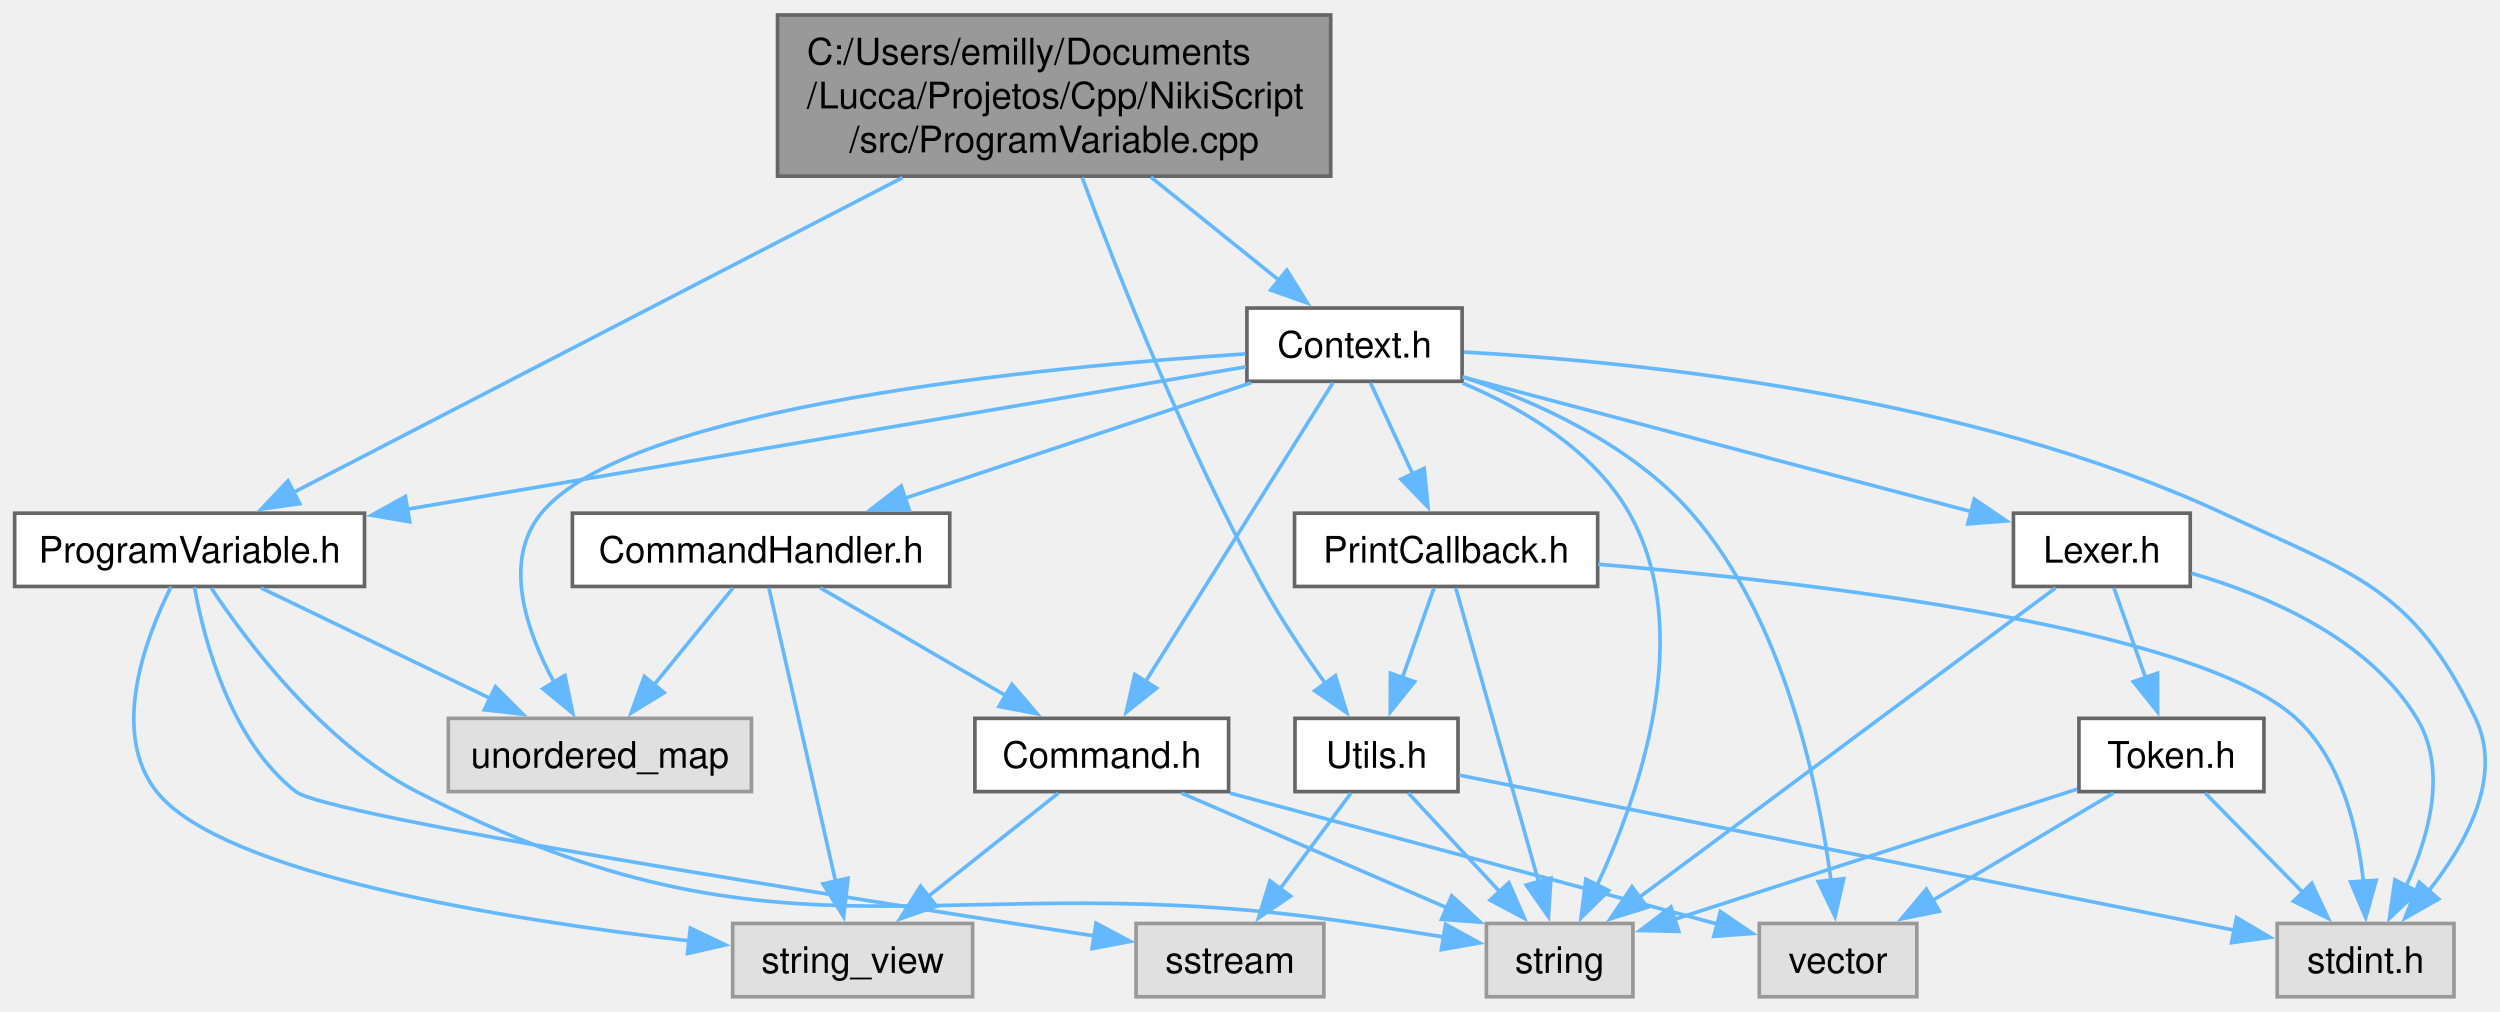
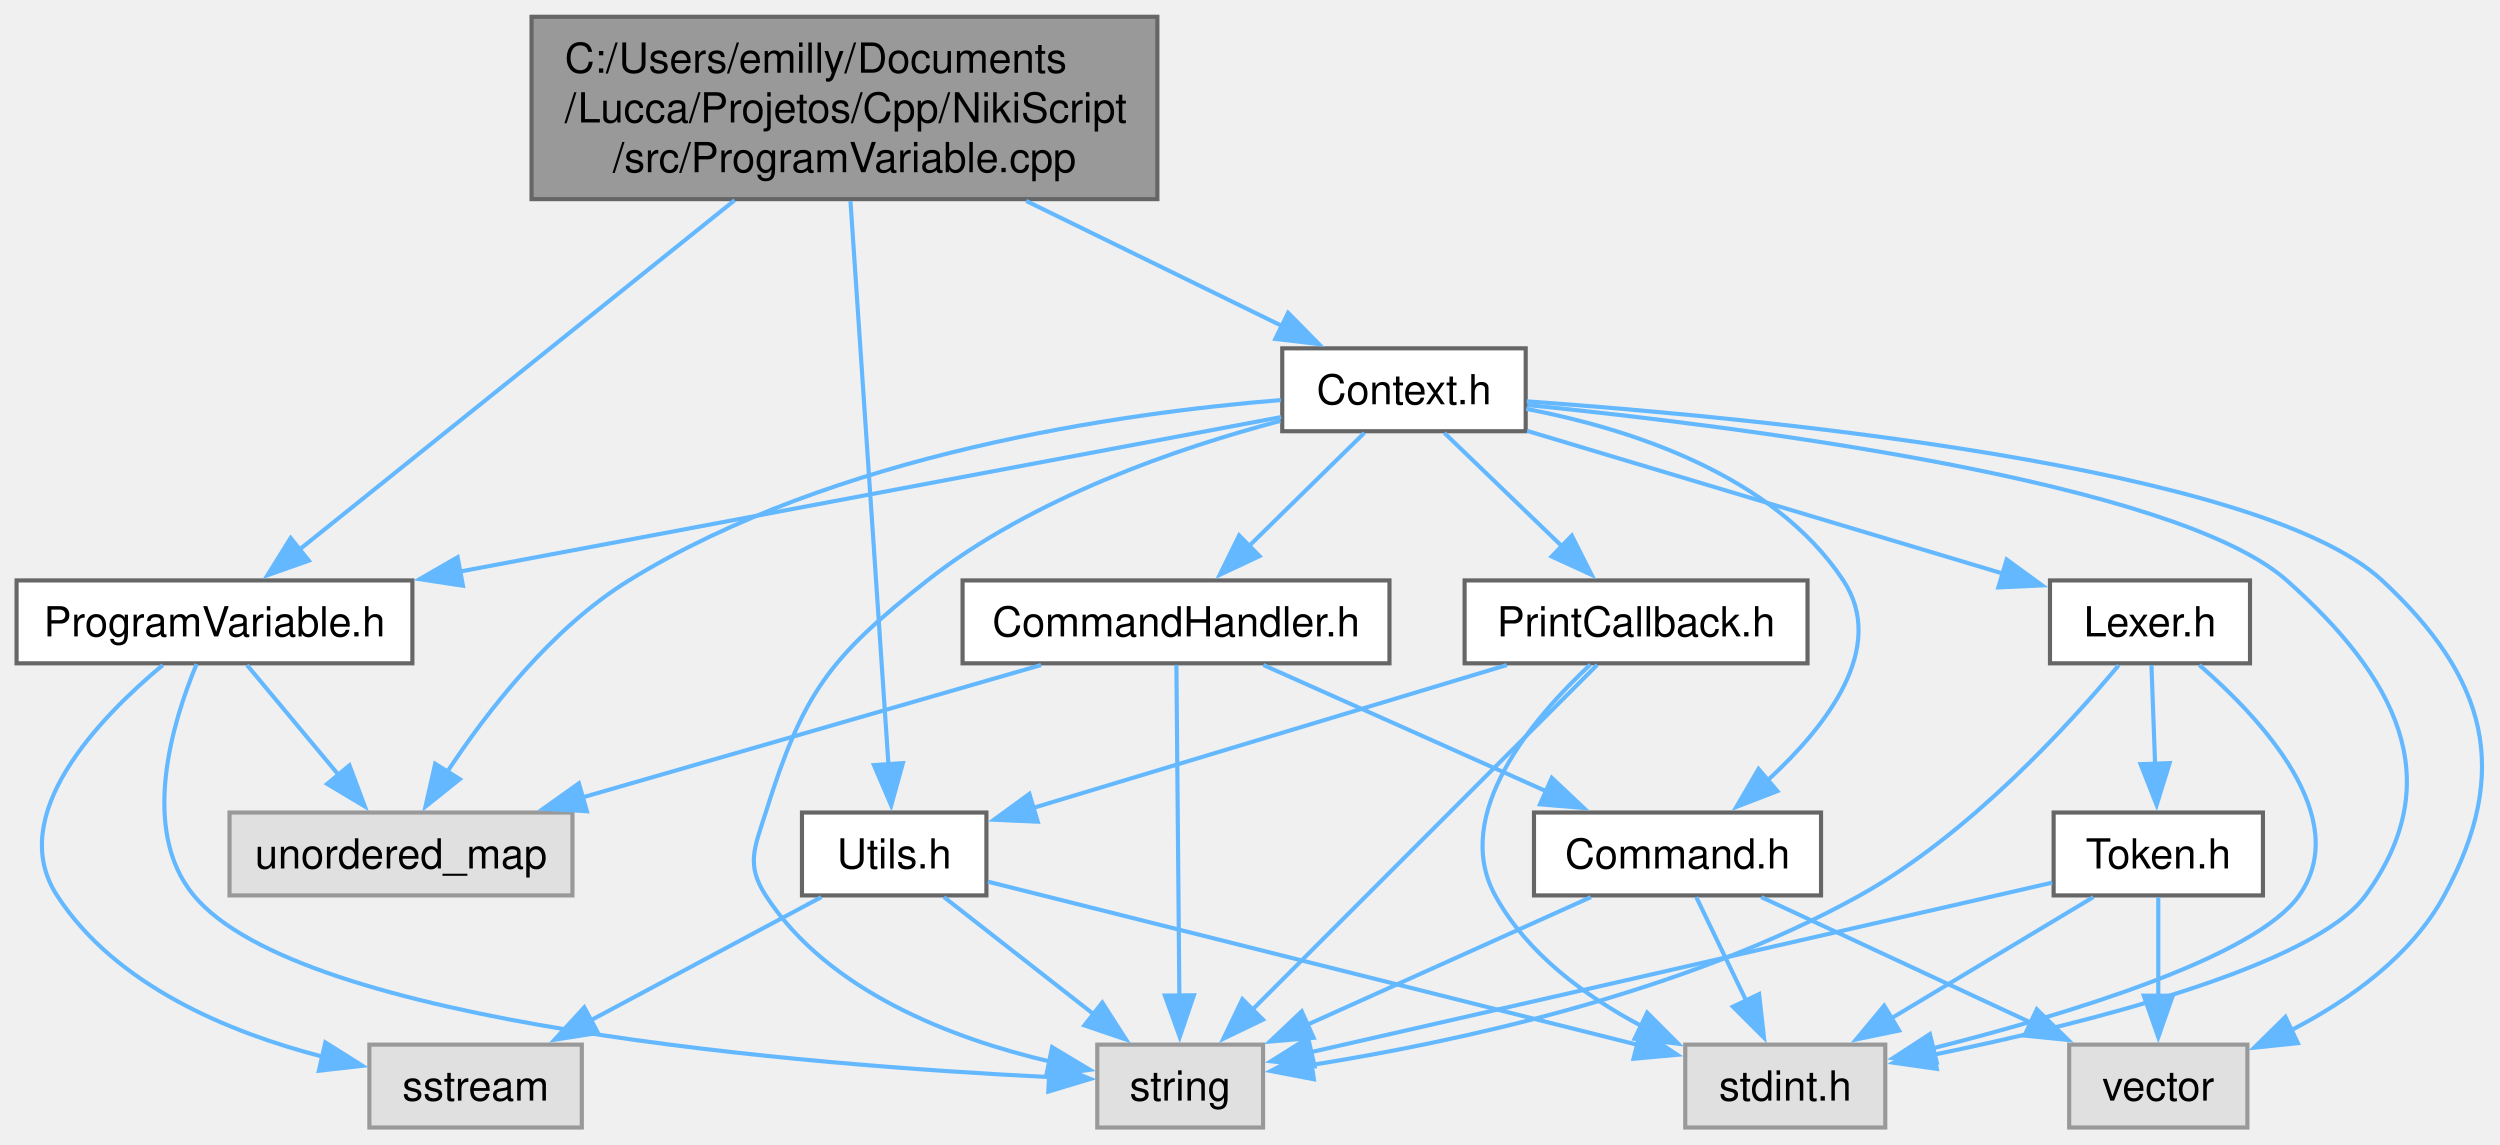
- <svg xmlns="http://www.w3.org/2000/svg" xmlns:xlink="http://www.w3.org/1999/xlink" width="682pt" height="276pt" viewBox="0.00 0.00 682.44 276.00">
+ <svg xmlns="http://www.w3.org/2000/svg" xmlns:xlink="http://www.w3.org/1999/xlink" width="603pt" height="276pt" viewBox="0.00 0.00 603.20 276.00">
  <g id="graph0" class="graph" transform="scale(1 1) rotate(0) translate(4 272)">
    <g id="Node000001" class="node">
      <g id="a_Node000001">
        <a xlink:title=" ">
-           <polygon fill="#999999" stroke="#666666" points="359.25,-268 208.25,-268 208.25,-224 359.25,-224 359.25,-268" />
-           <text text-anchor="start" x="216.25" y="-254.5" font-family="Helvetica,sans-Serif" font-size="10.00">C:/Users/emilly/Documents</text>
-           <text text-anchor="start" x="216.25" y="-242.5" font-family="Helvetica,sans-Serif" font-size="10.00">/Lucca/Projetos/Cpp/NikiScript</text>
-           <text text-anchor="middle" x="283.75" y="-230.5" font-family="Helvetica,sans-Serif" font-size="10.00">/src/ProgramVariable.cpp</text>
+           <polygon fill="#999999" stroke="#666666" points="275.25,-268 124.25,-268 124.25,-224 275.25,-224 275.25,-268" />
+           <text text-anchor="start" x="132.25" y="-254.5" font-family="Helvetica,sans-Serif" font-size="10.00">C:/Users/emilly/Documents</text>
+           <text text-anchor="start" x="132.25" y="-242.5" font-family="Helvetica,sans-Serif" font-size="10.00">/Lucca/Projetos/Cpp/NikiScript</text>
+           <text text-anchor="middle" x="199.75" y="-230.5" font-family="Helvetica,sans-Serif" font-size="10.00">/src/ProgramVariable.cpp</text>
        </a>
      </g>
    </g>
    <g id="Node000002" class="node">
      <g id="a_Node000002">
        <a xlink:href="_program_variable_8h.html" target="_top" xlink:title=" ">
          <polygon fill="white" stroke="#666666" points="95.5,-132 0,-132 0,-112 95.5,-112 95.5,-132" />
          <text text-anchor="middle" x="47.75" y="-118.5" font-family="Helvetica,sans-Serif" font-size="10.00">ProgramVariable.h</text>
        </a>
      </g>
    </g>
    <g id="edge1_Node000001_Node000002" class="edge">
      <g id="a_edge1_Node000001_Node000002">
        <a xlink:title=" ">
-           <path fill="none" stroke="#63b8ff" d="M242.37,-223.61C194.68,-198.96 117.57,-159.09 76.18,-137.7" />
-           <polygon fill="#63b8ff" stroke="#63b8ff" points="77.82,-134.6 67.33,-133.12 74.6,-140.82 77.82,-134.6" />
+           <path fill="none" stroke="#63b8ff" d="M173.27,-223.75C143.3,-199.69 95.11,-161.01 67.99,-139.24" />
+           <polygon fill="#63b8ff" stroke="#63b8ff" points="70.51,-136.78 60.52,-133.25 66.13,-142.24 70.51,-136.78" />
+         </a>
+       </g>
+     </g>
+     <g id="Node000006" class="node">
+       <g id="a_Node000006">
+         <a xlink:href="_context_8h.html" target="_top" xlink:title=" ">
+           <polygon fill="white" stroke="#666666" points="364.12,-188 305.38,-188 305.38,-168 364.12,-168 364.12,-188" />
+           <text text-anchor="middle" x="334.75" y="-174.5" font-family="Helvetica,sans-Serif" font-size="10.00">Context.h</text>
+         </a>
+       </g>
+     </g>
+     <g id="edge5_Node000001_Node000006" class="edge">
+       <g id="a_edge5_Node000001_Node000006">
+         <a xlink:title=" ">
+           <path fill="none" stroke="#63b8ff" d="M243.58,-223.57C263.82,-213.68 287.32,-202.19 305.39,-193.36" />
+           <polygon fill="#63b8ff" stroke="#63b8ff" points="306.79,-196.57 314.23,-189.03 303.71,-190.28 306.79,-196.57" />
+         </a>
+       </g>
+     </g>
+     <g id="Node000012" class="node">
+       <g id="a_Node000012">
+         <a xlink:href="_utils_8h.html" target="_top" xlink:title=" ">
+           <polygon fill="white" stroke="#666666" points="234,-76 189.5,-76 189.5,-56 234,-56 234,-76" />
+           <text text-anchor="middle" x="211.75" y="-62.5" font-family="Helvetica,sans-Serif" font-size="10.00">Utils.h</text>
+         </a>
+       </g>
+     </g>
+     <g id="edge33_Node000001_Node000012" class="edge">
+       <g id="a_edge33_Node000001_Node000012">
+         <a xlink:title=" ">
+           <path fill="none" stroke="#63b8ff" d="M201.2,-223.53C203.53,-188.93 208.09,-121.29 210.38,-87.39" />
+           <polygon fill="#63b8ff" stroke="#63b8ff" points="213.85,-87.92 211.03,-77.7 206.86,-87.44 213.85,-87.92" />
+         </a>
+       </g>
+     </g>
+     <g id="Node000003" class="node">
+       <g id="a_Node000003">
+         <a xlink:title=" ">
+           <polygon fill="#e0e0e0" stroke="#999999" points="300.75,-20 260.75,-20 260.75,0 300.75,0 300.75,-20" />
+           <text text-anchor="middle" x="280.75" y="-6.5" font-family="Helvetica,sans-Serif" font-size="10.00">string</text>
+         </a>
+       </g>
+     </g>
+     <g id="edge2_Node000002_Node000003" class="edge">
+       <g id="a_edge2_Node000002_Node000003">
+         <a xlink:title=" ">
+           <path fill="none" stroke="#63b8ff" d="M43.44,-111.82C37.68,-98.02 29.61,-71.86 42.75,-56 68.61,-24.79 190.5,-15.07 249.11,-12.17" />
+           <polygon fill="#63b8ff" stroke="#63b8ff" points="249.26,-15.66 259.09,-11.72 248.94,-8.67 249.26,-15.66" />
+         </a>
+       </g>
+     </g>
+     <g id="Node000004" class="node">
+       <g id="a_Node000004">
+         <a xlink:title=" ">
+           <polygon fill="#e0e0e0" stroke="#999999" points="136.38,-20 85.12,-20 85.12,0 136.38,0 136.38,-20" />
+           <text text-anchor="middle" x="110.75" y="-6.5" font-family="Helvetica,sans-Serif" font-size="10.00">sstream</text>
+         </a>
+       </g>
+     </g>
+     <g id="edge3_Node000002_Node000004" class="edge">
+       <g id="a_edge3_Node000002_Node000004">
+         <a xlink:title=" ">
+           <path fill="none" stroke="#63b8ff" d="M35.27,-111.58C19.88,-98.78 -2.78,-75.3 9.75,-56 23.88,-34.24 51.24,-22.91 73.93,-17.07" />
+           <polygon fill="#63b8ff" stroke="#63b8ff" points="74.5,-20.53 83.46,-14.89 72.94,-13.7 74.5,-20.53" />
+         </a>
+       </g>
+     </g>
+     <g id="Node000005" class="node">
+       <g id="a_Node000005">
+         <a xlink:title=" ">
+           <polygon fill="#e0e0e0" stroke="#999999" points="134.12,-76 51.38,-76 51.38,-56 134.12,-56 134.12,-76" />
+           <text text-anchor="middle" x="92.75" y="-62.5" font-family="Helvetica,sans-Serif" font-size="10.00">unordered_map</text>
+         </a>
+       </g>
+     </g>
+     <g id="edge4_Node000002_Node000005" class="edge">
+       <g id="a_edge4_Node000002_Node000005">
+         <a xlink:title=" ">
+           <path fill="none" stroke="#63b8ff" d="M55.59,-111.59C61.72,-104.24 70.42,-93.8 77.86,-84.87" />
+           <polygon fill="#63b8ff" stroke="#63b8ff" points="80.32,-87.38 84.03,-77.46 74.94,-82.9 80.32,-87.38" />
+         </a>
+       </g>
+     </g>
+     <g id="edge25_Node000006_Node000002" class="edge">
+       <g id="a_edge25_Node000006_Node000002">
+         <a xlink:title=" ">
+           <path fill="none" stroke="#63b8ff" d="M305.12,-171.42C258.56,-162.67 167.39,-145.51 107.01,-134.15" />
+           <polygon fill="#63b8ff" stroke="#63b8ff" points="107.7,-130.72 97.23,-132.31 106.41,-137.6 107.7,-130.72" />
+         </a>
+       </g>
+     </g>
+     <g id="edge8_Node000006_Node000003" class="edge">
+       <g id="a_edge8_Node000006_Node000003">
+         <a xlink:title=" ">
+           <path fill="none" stroke="#63b8ff" d="M304.92,-170.49C280.14,-163.94 245,-151.91 219.75,-132 195.93,-113.22 189.83,-104.94 180.75,-76 178.09,-67.52 175.92,-63.46 180.75,-56 195.78,-32.75 226.01,-21.39 249.31,-15.92" />
+           <polygon fill="#63b8ff" stroke="#63b8ff" points="249.86,-19.38 258.94,-13.93 248.44,-12.53 249.86,-19.38" />
+         </a>
+       </g>
+     </g>
+     <g id="edge9_Node000006_Node000005" class="edge">
+       <g id="a_edge9_Node000006_Node000005">
+         <a xlink:title=" ">
+           <path fill="none" stroke="#63b8ff" d="M305.04,-175.52C266.22,-172.37 197.35,-162.57 147.75,-132 129.12,-120.52 113.64,-100.57 103.9,-85.8" />
+           <polygon fill="#63b8ff" stroke="#63b8ff" points="106.94,-84.05 98.66,-77.43 101,-87.76 106.94,-84.05" />
        </a>
      </g>
    </g>
    <g id="Node000007" class="node">
      <g id="a_Node000007">
-         <a xlink:href="_context_8h.html" target="_top" xlink:title=" ">
-           <polygon fill="white" stroke="#666666" points="395.12,-188 336.38,-188 336.38,-168 395.12,-168 395.12,-188" />
-           <text text-anchor="middle" x="365.75" y="-174.5" font-family="Helvetica,sans-Serif" font-size="10.00">Context.h</text>
-         </a>
-       </g>
-     </g>
-     <g id="edge6_Node000001_Node000007" class="edge">
-       <g id="a_edge6_Node000001_Node000007">
-         <a xlink:title=" ">
-           <path fill="none" stroke="#63b8ff" d="M310.15,-223.75C321.47,-214.64 334.51,-204.14 345.11,-195.61" />
-           <polygon fill="#63b8ff" stroke="#63b8ff" points="347.27,-198.36 352.87,-189.37 342.88,-192.91 347.27,-198.36" />
-         </a>
-       </g>
-     </g>
-     <g id="Node000013" class="node">
-       <g id="a_Node000013">
-         <a xlink:href="_utils_8h.html" target="_top" xlink:title=" ">
-           <polygon fill="white" stroke="#666666" points="394,-76 349.5,-76 349.5,-56 394,-56 394,-76" />
-           <text text-anchor="middle" x="371.75" y="-62.5" font-family="Helvetica,sans-Serif" font-size="10.00">Utils.h</text>
-         </a>
-       </g>
-     </g>
-     <g id="edge34_Node000001_Node000013" class="edge">
-       <g id="a_edge34_Node000001_Node000013">
-         <a xlink:title=" ">
-           <path fill="none" stroke="#63b8ff" d="M291.39,-223.66C301.32,-196.87 319.88,-149.83 340.75,-112 345.78,-102.89 352.19,-93.32 357.87,-85.37" />
-           <polygon fill="#63b8ff" stroke="#63b8ff" points="360.53,-87.65 363.63,-77.52 354.89,-83.51 360.53,-87.65" />
-         </a>
-       </g>
-     </g>
-     <g id="Node000003" class="node">
-       <g id="a_Node000003">
-         <a xlink:title=" ">
-           <polygon fill="#e0e0e0" stroke="#999999" points="441.75,-20 401.75,-20 401.75,0 441.75,0 441.75,-20" />
-           <text text-anchor="middle" x="421.75" y="-6.5" font-family="Helvetica,sans-Serif" font-size="10.00">string</text>
-         </a>
-       </g>
-     </g>
-     <g id="edge2_Node000002_Node000003" class="edge">
-       <g id="a_edge2_Node000002_Node000003">
-         <a xlink:title=" ">
-           <path fill="none" stroke="#63b8ff" d="M53.65,-111.58C63.36,-96.95 84.22,-69.1 109.75,-56 212.37,-3.34 252.72,-37.31 366.75,-20 374.37,-18.84 382.58,-17.53 390.27,-16.28" />
-           <polygon fill="#63b8ff" stroke="#63b8ff" points="390.6,-19.77 399.9,-14.69 389.46,-12.86 390.6,-19.77" />
-         </a>
-       </g>
-     </g>
-     <g id="Node000004" class="node">
-       <g id="a_Node000004">
-         <a xlink:title=" ">
-           <polygon fill="#e0e0e0" stroke="#999999" points="261.5,-20 196,-20 196,0 261.5,0 261.5,-20" />
-           <text text-anchor="middle" x="228.75" y="-6.5" font-family="Helvetica,sans-Serif" font-size="10.00">string_view</text>
-         </a>
-       </g>
-     </g>
-     <g id="edge3_Node000002_Node000004" class="edge">
-       <g id="a_edge3_Node000002_Node000004">
-         <a xlink:title=" ">
-           <path fill="none" stroke="#63b8ff" d="M42.7,-111.92C35.86,-98.26 25.89,-72.26 38.75,-56 56.55,-33.49 133.91,-21.07 184.27,-15.24" />
-           <polygon fill="#63b8ff" stroke="#63b8ff" points="184.44,-18.74 194,-14.16 183.67,-11.79 184.44,-18.74" />
-         </a>
-       </g>
-     </g>
-     <g id="Node000005" class="node">
-       <g id="a_Node000005">
-         <a xlink:title=" ">
-           <polygon fill="#e0e0e0" stroke="#999999" points="357.38,-20 306.12,-20 306.12,0 357.38,0 357.38,-20" />
-           <text text-anchor="middle" x="331.75" y="-6.5" font-family="Helvetica,sans-Serif" font-size="10.00">sstream</text>
-         </a>
-       </g>
-     </g>
-     <g id="edge4_Node000002_Node000005" class="edge">
-       <g id="a_edge4_Node000002_Node000005">
-         <a xlink:title=" ">
-           <path fill="none" stroke="#63b8ff" d="M49.09,-111.79C51.69,-97.45 58.83,-69.99 76.75,-56 85.31,-49.31 226.35,-27.07 294.91,-16.57" />
-           <polygon fill="#63b8ff" stroke="#63b8ff" points="295.19,-20.07 304.55,-15.1 294.13,-13.15 295.19,-20.07" />
-         </a>
-       </g>
-     </g>
-     <g id="Node000006" class="node">
-       <g id="a_Node000006">
-         <a xlink:title=" ">
-           <polygon fill="#e0e0e0" stroke="#999999" points="201.12,-76 118.38,-76 118.38,-56 201.12,-56 201.12,-76" />
-           <text text-anchor="middle" x="159.75" y="-62.5" font-family="Helvetica,sans-Serif" font-size="10.00">unordered_map</text>
-         </a>
-       </g>
-     </g>
-     <g id="edge5_Node000002_Node000006" class="edge">
-       <g id="a_edge5_Node000002_Node000006">
-         <a xlink:title=" ">
-           <path fill="none" stroke="#63b8ff" d="M67.26,-111.59C84.5,-103.28 109.91,-91.03 129.74,-81.47" />
-           <polygon fill="#63b8ff" stroke="#63b8ff" points="131.24,-84.63 138.73,-77.14 128.2,-78.33 131.24,-84.63" />
-         </a>
-       </g>
-     </g>
-     <g id="edge26_Node000007_Node000002" class="edge">
-       <g id="a_edge26_Node000007_Node000002">
-         <a xlink:title=" ">
-           <path fill="none" stroke="#63b8ff" d="M336.12,-171.97C283.98,-163.11 174.91,-144.59 106.87,-133.04" />
-           <polygon fill="#63b8ff" stroke="#63b8ff" points="107.84,-129.65 97.39,-131.43 106.66,-136.55 107.84,-129.65" />
-         </a>
-       </g>
-     </g>
-     <g id="edge9_Node000007_Node000003" class="edge">
-       <g id="a_edge9_Node000007_Node000003">
-         <a xlink:title=" ">
-           <path fill="none" stroke="#63b8ff" d="M395.3,-167.51C411.84,-160.51 431.02,-149.18 440.75,-132 459.01,-99.75 443.6,-55.32 431.9,-30.25" />
-           <polygon fill="#63b8ff" stroke="#63b8ff" points="435.17,-28.97 427.59,-21.56 428.9,-32.08 435.17,-28.97" />
-         </a>
-       </g>
-     </g>
-     <g id="edge10_Node000007_Node000006" class="edge">
-       <g id="a_edge10_Node000007_Node000006">
-         <a xlink:title=" ">
-           <path fill="none" stroke="#63b8ff" d="M335.97,-175.48C281.16,-171.98 167.71,-161.3 143.75,-132 133.08,-118.95 139.64,-99.83 147.32,-85.7" />
-           <polygon fill="#63b8ff" stroke="#63b8ff" points="150.19,-87.71 152.37,-77.34 144.2,-84.09 150.19,-87.71" />
+         <a xlink:title=" ">
+           <polygon fill="#e0e0e0" stroke="#999999" points="538.25,-20 495.25,-20 495.25,0 538.25,0 538.25,-20" />
+           <text text-anchor="middle" x="516.75" y="-6.5" font-family="Helvetica,sans-Serif" font-size="10.00">vector</text>
+         </a>
+       </g>
+     </g>
+     <g id="edge6_Node000006_Node000007" class="edge">
+       <g id="a_edge6_Node000006_Node000007">
+         <a xlink:title=" ">
+           <path fill="none" stroke="#63b8ff" d="M364.36,-175.21C420.86,-171.18 541.11,-159.54 570.75,-132 595.97,-108.56 602.15,-86.27 585.75,-56 577.82,-41.37 562.85,-30.74 548.87,-23.5" />
+           <polygon fill="#63b8ff" stroke="#63b8ff" points="550.42,-20.36 539.88,-19.26 547.43,-26.69 550.42,-20.36" />
        </a>
      </g>
    </g>
    <g id="Node000008" class="node">
      <g id="a_Node000008">
        <a xlink:title=" ">
-           <polygon fill="#e0e0e0" stroke="#999999" points="519.25,-20 476.25,-20 476.25,0 519.25,0 519.25,-20" />
-           <text text-anchor="middle" x="497.75" y="-6.5" font-family="Helvetica,sans-Serif" font-size="10.00">vector</text>
-         </a>
-       </g>
-     </g>
-     <g id="edge7_Node000007_Node000008" class="edge">
-       <g id="a_edge7_Node000007_Node000008">
-         <a xlink:title=" ">
-           <path fill="none" stroke="#63b8ff" d="M395.22,-169.21C415.4,-162.45 441.38,-150.75 457.75,-132 483.01,-103.06 492.4,-57.73 495.83,-31.55" />
-           <polygon fill="#63b8ff" stroke="#63b8ff" points="499.28,-32.22 496.92,-21.89 492.33,-31.44 499.28,-32.22" />
+           <polygon fill="#e0e0e0" stroke="#999999" points="450.88,-20 402.62,-20 402.62,0 450.88,0 450.88,-20" />
+           <text text-anchor="middle" x="426.75" y="-6.5" font-family="Helvetica,sans-Serif" font-size="10.00">stdint.h</text>
+         </a>
+       </g>
+     </g>
+     <g id="edge7_Node000006_Node000008" class="edge">
+       <g id="a_edge7_Node000006_Node000008">
+         <a xlink:title=" ">
+           <path fill="none" stroke="#63b8ff" d="M364.57,-174.32C416.57,-169.08 520.9,-155.84 547.75,-132 573.79,-108.89 587.26,-84.14 566.75,-56 554.31,-38.94 499.51,-25.14 462.28,-17.51" />
+           <polygon fill="#63b8ff" stroke="#63b8ff" points="463.33,-14.15 452.84,-15.64 461.96,-21.02 463.33,-14.15" />
        </a>
      </g>
    </g>
    <g id="Node000009" class="node">
      <g id="a_Node000009">
-         <a xlink:title=" ">
-           <polygon fill="#e0e0e0" stroke="#999999" points="665.88,-20 617.62,-20 617.62,0 665.88,0 665.88,-20" />
-           <text text-anchor="middle" x="641.75" y="-6.5" font-family="Helvetica,sans-Serif" font-size="10.00">stdint.h</text>
-         </a>
-       </g>
-     </g>
-     <g id="edge8_Node000007_Node000009" class="edge">
-       <g id="a_edge8_Node000007_Node000009">
-         <a xlink:title=" ">
-           <path fill="none" stroke="#63b8ff" d="M395.62,-175.98C442,-173.4 533.24,-164.28 602.75,-132 638.57,-115.37 654.77,-111.66 671.75,-76 679.32,-60.11 669.33,-41.91 658.9,-28.81" />
-           <polygon fill="#63b8ff" stroke="#63b8ff" points="661.67,-26.67 652.46,-21.43 656.39,-31.27 661.67,-26.67" />
+         <a xlink:href="_command_8h.html" target="_top" xlink:title=" ">
+           <polygon fill="white" stroke="#666666" points="435.38,-76 366.12,-76 366.12,-56 435.38,-56 435.38,-76" />
+           <text text-anchor="middle" x="400.75" y="-62.5" font-family="Helvetica,sans-Serif" font-size="10.00">Command.h</text>
+         </a>
+       </g>
+     </g>
+     <g id="edge10_Node000006_Node000009" class="edge">
+       <g id="a_edge10_Node000006_Node000009">
+         <a xlink:title=" ">
+           <path fill="none" stroke="#63b8ff" d="M364.22,-173.4C389.3,-168.6 423.87,-157.51 440.75,-132 451.41,-115.9 436.96,-97.06 422.55,-83.82" />
+           <polygon fill="#63b8ff" stroke="#63b8ff" points="424.84,-81.17 414.95,-77.36 420.3,-86.51 424.84,-81.17" />
        </a>
      </g>
    </g>
    <g id="Node000010" class="node">
      <g id="a_Node000010">
-         <a xlink:href="_command_8h.html" target="_top" xlink:title=" ">
-           <polygon fill="white" stroke="#666666" points="331.38,-76 262.12,-76 262.12,-56 331.38,-56 331.38,-76" />
-           <text text-anchor="middle" x="296.75" y="-62.5" font-family="Helvetica,sans-Serif" font-size="10.00">Command.h</text>
-         </a>
-       </g>
-     </g>
-     <g id="edge11_Node000007_Node000010" class="edge">
-       <g id="a_edge11_Node000007_Node000010">
-         <a xlink:title=" ">
-           <path fill="none" stroke="#63b8ff" d="M359.87,-167.62C348.56,-149.6 323.61,-109.81 308.68,-86.02" />
-           <polygon fill="#63b8ff" stroke="#63b8ff" points="311.7,-84.25 303.42,-77.64 305.77,-87.97 311.7,-84.25" />
+         <a xlink:href="_command_handler_8h.html" target="_top" xlink:title=" ">
+           <polygon fill="white" stroke="#666666" points="331.25,-132 228.25,-132 228.25,-112 331.25,-112 331.25,-132" />
+           <text text-anchor="middle" x="279.75" y="-118.5" font-family="Helvetica,sans-Serif" font-size="10.00">CommandHandler.h</text>
+         </a>
+       </g>
+     </g>
+     <g id="edge14_Node000006_Node000010" class="edge">
+       <g id="a_edge14_Node000006_Node000010">
+         <a xlink:title=" ">
+           <path fill="none" stroke="#63b8ff" d="M325.17,-167.59C317.52,-160.08 306.59,-149.35 297.37,-140.3" />
+           <polygon fill="#63b8ff" stroke="#63b8ff" points="299.89,-137.87 290.3,-133.36 294.98,-142.86 299.89,-137.87" />
        </a>
      </g>
    </g>
    <g id="Node000011" class="node">
      <g id="a_Node000011">
-         <a xlink:href="_command_handler_8h.html" target="_top" xlink:title=" ">
-           <polygon fill="white" stroke="#666666" points="255.25,-132 152.25,-132 152.25,-112 255.25,-112 255.25,-132" />
-           <text text-anchor="middle" x="203.75" y="-118.5" font-family="Helvetica,sans-Serif" font-size="10.00">CommandHandler.h</text>
-         </a>
-       </g>
-     </g>
-     <g id="edge15_Node000007_Node000011" class="edge">
-       <g id="a_edge15_Node000007_Node000011">
-         <a xlink:title=" ">
-           <path fill="none" stroke="#63b8ff" d="M337.53,-167.59C311.33,-158.86 272.07,-145.77 242.85,-136.03" />
-           <polygon fill="#63b8ff" stroke="#63b8ff" points="244.22,-132.8 233.62,-132.96 242,-139.44 244.22,-132.8" />
-         </a>
-       </g>
-     </g>
-     <g id="Node000012" class="node">
-       <g id="a_Node000012">
        <a xlink:href="_print_callback_8h.html" target="_top" xlink:title=" ">
          <polygon fill="white" stroke="#666666" points="432.12,-132 349.38,-132 349.38,-112 432.12,-112 432.12,-132" />
          <text text-anchor="middle" x="390.75" y="-118.5" font-family="Helvetica,sans-Serif" font-size="10.00">PrintCallback.h</text>
        </a>
      </g>
    </g>
-     <g id="edge19_Node000007_Node000012" class="edge">
-       <g id="a_edge19_Node000007_Node000012">
-         <a xlink:title=" ">
-           <path fill="none" stroke="#63b8ff" d="M370.1,-167.59C373.3,-160.7 377.74,-151.1 381.69,-142.57" />
-           <polygon fill="#63b8ff" stroke="#63b8ff" points="384.78,-144.22 385.81,-133.67 378.43,-141.28 384.78,-144.22" />
+     <g id="edge18_Node000006_Node000011" class="edge">
+       <g id="a_edge18_Node000006_Node000011">
+         <a xlink:title=" ">
+           <path fill="none" stroke="#63b8ff" d="M344.5,-167.59C352.37,-160.01 363.65,-149.13 373.1,-140.02" />
+           <polygon fill="#63b8ff" stroke="#63b8ff" points="375.25,-142.81 380.02,-133.35 370.39,-137.77 375.25,-142.81" />
+         </a>
+       </g>
+     </g>
+     <g id="Node000013" class="node">
+       <g id="a_Node000013">
+         <a xlink:href="_lexer_8h.html" target="_top" xlink:title=" ">
+           <polygon fill="white" stroke="#666666" points="538.88,-132 490.62,-132 490.62,-112 538.88,-112 538.88,-132" />
+           <text text-anchor="middle" x="514.75" y="-118.5" font-family="Helvetica,sans-Serif" font-size="10.00">Lexer.h</text>
+         </a>
+       </g>
+     </g>
+     <g id="edge26_Node000006_Node000013" class="edge">
+       <g id="a_edge26_Node000006_Node000013">
+         <a xlink:title=" ">
+           <path fill="none" stroke="#63b8ff" d="M364.47,-168.08C396.05,-158.61 445.95,-143.64 479.5,-133.58" />
+           <polygon fill="#63b8ff" stroke="#63b8ff" points="480.17,-137.03 488.74,-130.8 478.16,-130.32 480.17,-137.03" />
+         </a>
+       </g>
+     </g>
+     <g id="edge12_Node000009_Node000003" class="edge">
+       <g id="a_edge12_Node000009_Node000003">
+         <a xlink:title=" ">
+           <path fill="none" stroke="#63b8ff" d="M379.85,-55.59C360.89,-47.06 332.71,-34.38 311.24,-24.72" />
+           <polygon fill="#63b8ff" stroke="#63b8ff" points="312.95,-21.65 302.39,-20.74 310.08,-28.03 312.95,-21.65" />
+         </a>
+       </g>
+     </g>
+     <g id="edge11_Node000009_Node000007" class="edge">
+       <g id="a_edge11_Node000009_Node000007">
+         <a xlink:title=" ">
+           <path fill="none" stroke="#63b8ff" d="M420.96,-55.59C438.98,-47.21 465.62,-34.8 486.23,-25.21" />
+           <polygon fill="#63b8ff" stroke="#63b8ff" points="487.43,-28.51 495.01,-21.12 484.47,-22.17 487.43,-28.51" />
+         </a>
+       </g>
+     </g>
+     <g id="edge13_Node000009_Node000008" class="edge">
+       <g id="a_edge13_Node000009_Node000008">
+         <a xlink:title=" ">
+           <path fill="none" stroke="#63b8ff" d="M405.28,-55.59C408.6,-48.7 413.22,-39.1 417.33,-30.57" />
+           <polygon fill="#63b8ff" stroke="#63b8ff" points="420.43,-32.19 421.62,-21.66 414.12,-29.15 420.43,-32.19" />
+         </a>
+       </g>
+     </g>
+     <g id="edge16_Node000010_Node000003" class="edge">
+       <g id="a_edge16_Node000010_Node000003">
+         <a xlink:title=" ">
+           <path fill="none" stroke="#63b8ff" d="M279.84,-111.62C280,-94.01 280.34,-55.59 280.56,-31.65" />
+           <polygon fill="#63b8ff" stroke="#63b8ff" points="284.06,-31.9 280.65,-21.87 277.06,-31.84 284.06,-31.9" />
+         </a>
+       </g>
+     </g>
+     <g id="edge15_Node000010_Node000005" class="edge">
+       <g id="a_edge15_Node000010_Node000005">
+         <a xlink:title=" ">
+           <path fill="none" stroke="#63b8ff" d="M247.18,-111.59C216.53,-102.74 170.41,-89.43 136.55,-79.65" />
+           <polygon fill="#63b8ff" stroke="#63b8ff" points="137.61,-76.31 127.03,-76.9 135.67,-83.04 137.61,-76.31" />
+         </a>
+       </g>
+     </g>
+     <g id="edge17_Node000010_Node000009" class="edge">
+       <g id="a_edge17_Node000010_Node000009">
+         <a xlink:title=" ">
+           <path fill="none" stroke="#63b8ff" d="M300.83,-111.59C319.71,-103.17 347.67,-90.69 369.21,-81.07" />
+           <polygon fill="#63b8ff" stroke="#63b8ff" points="370.42,-84.37 378.13,-77.1 367.57,-77.98 370.42,-84.37" />
+         </a>
+       </g>
+     </g>
+     <g id="edge20_Node000011_Node000003" class="edge">
+       <g id="a_edge20_Node000011_Node000003">
+         <a xlink:title=" ">
+           <path fill="none" stroke="#63b8ff" d="M381.37,-111.62C362.94,-93.19 321.76,-52.01 298.19,-28.44" />
+           <polygon fill="#63b8ff" stroke="#63b8ff" points="300.72,-26.02 291.18,-21.43 295.77,-30.97 300.72,-26.02" />
+         </a>
+       </g>
+     </g>
+     <g id="edge19_Node000011_Node000008" class="edge">
+       <g id="a_edge19_Node000011_Node000008">
+         <a xlink:title=" ">
+           <path fill="none" stroke="#63b8ff" d="M379.72,-111.69C366.11,-99.02 346.01,-75.67 356.75,-56 364.42,-41.95 378.56,-31.64 392.13,-24.45" />
+           <polygon fill="#63b8ff" stroke="#63b8ff" points="393.43,-27.71 400.92,-20.22 390.39,-21.41 393.43,-27.71" />
+         </a>
+       </g>
+     </g>
+     <g id="edge21_Node000011_Node000012" class="edge">
+       <g id="a_edge21_Node000011_Node000012">
+         <a xlink:title=" ">
+           <path fill="none" stroke="#63b8ff" d="M359.57,-111.59C327.58,-101.94 277.99,-86.98 245.2,-77.09" />
+           <polygon fill="#63b8ff" stroke="#63b8ff" points="246.39,-73.79 235.81,-74.26 244.37,-80.5 246.39,-73.79" />
+         </a>
+       </g>
+     </g>
+     <g id="edge23_Node000012_Node000003" class="edge">
+       <g id="a_edge23_Node000012_Node000003">
+         <a xlink:title=" ">
+           <path fill="none" stroke="#63b8ff" d="M223.77,-55.59C233.76,-47.77 248.21,-36.46 260.06,-27.19" />
+           <polygon fill="#63b8ff" stroke="#63b8ff" points="261.96,-30.15 267.68,-21.23 257.64,-24.64 261.96,-30.15" />
+         </a>
+       </g>
+     </g>
+     <g id="edge24_Node000012_Node000004" class="edge">
+       <g id="a_edge24_Node000012_Node000004">
+         <a xlink:title=" ">
+           <path fill="none" stroke="#63b8ff" d="M194.16,-55.59C178.83,-47.4 156.33,-35.37 138.56,-25.87" />
+           <polygon fill="#63b8ff" stroke="#63b8ff" points="140.28,-22.82 129.81,-21.19 136.98,-28.99 140.28,-22.82" />
+         </a>
+       </g>
+     </g>
+     <g id="edge22_Node000012_Node000008" class="edge">
+       <g id="a_edge22_Node000012_Node000008">
+         <a xlink:title=" ">
+           <path fill="none" stroke="#63b8ff" d="M234.35,-59.32C271.74,-49.93 346.76,-31.09 391.27,-19.91" />
+           <polygon fill="#63b8ff" stroke="#63b8ff" points="391.84,-23.38 400.69,-17.55 390.13,-16.59 391.84,-23.38" />
+         </a>
+       </g>
+     </g>
+     <g id="edge28_Node000013_Node000003" class="edge">
+       <g id="a_edge28_Node000013_Node000003">
+         <a xlink:title=" ">
+           <path fill="none" stroke="#63b8ff" d="M507.19,-111.53C495.38,-97.34 471.12,-70.68 444.75,-56 402.29,-32.36 346.64,-20.51 312.31,-15.07" />
+           <polygon fill="#63b8ff" stroke="#63b8ff" points="313.01,-11.64 302.6,-13.63 311.98,-18.56 313.01,-11.64" />
+         </a>
+       </g>
+     </g>
+     <g id="edge27_Node000013_Node000008" class="edge">
+       <g id="a_edge27_Node000013_Node000008">
+         <a xlink:title=" ">
+           <path fill="none" stroke="#63b8ff" d="M526.66,-111.59C541.63,-98.61 563.86,-74.7 550.75,-56 540.31,-41.11 495.12,-27.38 462.3,-19.1" />
+           <polygon fill="#63b8ff" stroke="#63b8ff" points="463.3,-15.74 452.76,-16.76 461.64,-22.54 463.3,-15.74" />
        </a>
      </g>
    </g>
    <g id="Node000014" class="node">
      <g id="a_Node000014">
-         <a xlink:href="_lexer_8h.html" target="_top" xlink:title=" ">
-           <polygon fill="white" stroke="#666666" points="593.88,-132 545.62,-132 545.62,-112 593.88,-112 593.88,-132" />
-           <text text-anchor="middle" x="569.75" y="-118.5" font-family="Helvetica,sans-Serif" font-size="10.00">Lexer.h</text>
-         </a>
-       </g>
-     </g>
-     <g id="edge27_Node000007_Node000014" class="edge">
-       <g id="a_edge27_Node000007_Node000014">
-         <a xlink:title=" ">
-           <path fill="none" stroke="#63b8ff" d="M395.41,-169.15C432.22,-159.4 494.93,-142.8 534.26,-132.39" />
-           <polygon fill="#63b8ff" stroke="#63b8ff" points="534.94,-135.84 543.71,-129.89 533.15,-129.07 534.94,-135.84" />
-         </a>
-       </g>
-     </g>
-     <g id="edge14_Node000010_Node000003" class="edge">
-       <g id="a_edge14_Node000010_Node000003">
-         <a xlink:title=" ">
-           <path fill="none" stroke="#63b8ff" d="M318.52,-55.59C338.6,-46.92 368.61,-33.96 391.1,-24.24" />
-           <polygon fill="#63b8ff" stroke="#63b8ff" points="392.29,-27.54 400.08,-20.36 389.51,-21.12 392.29,-27.54" />
-         </a>
-       </g>
-     </g>
-     <g id="edge13_Node000010_Node000004" class="edge">
-       <g id="a_edge13_Node000010_Node000004">
-         <a xlink:title=" ">
-           <path fill="none" stroke="#63b8ff" d="M284.91,-55.59C275.06,-47.77 260.82,-36.46 249.14,-27.19" />
-           <polygon fill="#63b8ff" stroke="#63b8ff" points="251.65,-24.72 241.64,-21.24 247.3,-30.2 251.65,-24.72" />
-         </a>
-       </g>
-     </g>
-     <g id="edge12_Node000010_Node000008" class="edge">
-       <g id="a_edge12_Node000010_Node000008">
-         <a xlink:title=" ">
-           <path fill="none" stroke="#63b8ff" d="M331.76,-55.59C369.21,-45.53 428.15,-29.7 464.79,-19.85" />
-           <polygon fill="#63b8ff" stroke="#63b8ff" points="465.64,-23.25 474.39,-17.28 463.82,-16.49 465.64,-23.25" />
-         </a>
-       </g>
-     </g>
-     <g id="edge17_Node000011_Node000004" class="edge">
-       <g id="a_edge17_Node000011_Node000004">
-         <a xlink:title=" ">
-           <path fill="none" stroke="#63b8ff" d="M205.88,-111.62C209.9,-93.92 218.7,-55.24 224.13,-31.32" />
-           <polygon fill="#63b8ff" stroke="#63b8ff" points="227.49,-32.36 226.29,-21.83 220.66,-30.81 227.49,-32.36" />
-         </a>
-       </g>
-     </g>
-     <g id="edge16_Node000011_Node000006" class="edge">
-       <g id="a_edge16_Node000011_Node000006">
-         <a xlink:title=" ">
-           <path fill="none" stroke="#63b8ff" d="M196.09,-111.59C190.16,-104.32 181.76,-94.02 174.54,-85.15" />
-           <polygon fill="#63b8ff" stroke="#63b8ff" points="177.31,-83.01 168.28,-77.47 171.89,-87.43 177.31,-83.01" />
-         </a>
-       </g>
-     </g>
-     <g id="edge18_Node000011_Node000010" class="edge">
-       <g id="a_edge18_Node000011_Node000010">
-         <a xlink:title=" ">
-           <path fill="none" stroke="#63b8ff" d="M219.95,-111.59C234,-103.44 254.58,-91.48 270.91,-82" />
-           <polygon fill="#63b8ff" stroke="#63b8ff" points="272.22,-85.29 279.12,-77.24 268.71,-79.23 272.22,-85.29" />
-         </a>
-       </g>
-     </g>
-     <g id="edge21_Node000012_Node000003" class="edge">
-       <g id="a_edge21_Node000012_Node000003">
-         <a xlink:title=" ">
-           <path fill="none" stroke="#63b8ff" d="M393.39,-111.62C398.38,-93.92 409.28,-55.24 416.02,-31.32" />
-           <polygon fill="#63b8ff" stroke="#63b8ff" points="419.36,-32.39 418.7,-21.81 412.62,-30.49 419.36,-32.39" />
-         </a>
-       </g>
-     </g>
-     <g id="edge20_Node000012_Node000009" class="edge">
-       <g id="a_edge20_Node000012_Node000009">
-         <a xlink:title=" ">
-           <path fill="none" stroke="#63b8ff" d="M432.24,-118.07C491.27,-113.08 595.38,-100.94 622.75,-76 635.12,-64.73 639.61,-45.9 641.15,-31.4" />
-           <polygon fill="#63b8ff" stroke="#63b8ff" points="644.64,-31.79 641.78,-21.59 637.65,-31.34 644.64,-31.79" />
-         </a>
-       </g>
-     </g>
-     <g id="edge22_Node000012_Node000013" class="edge">
-       <g id="a_edge22_Node000012_Node000013">
-         <a xlink:title=" ">
-           <path fill="none" stroke="#63b8ff" d="M387.44,-111.59C385.07,-104.86 381.79,-95.53 378.84,-87.15" />
-           <polygon fill="#63b8ff" stroke="#63b8ff" points="382.14,-86 375.52,-77.73 375.54,-88.32 382.14,-86" />
-         </a>
-       </g>
-     </g>
-     <g id="edge24_Node000013_Node000003" class="edge">
-       <g id="a_edge24_Node000013_Node000003">
-         <a xlink:title=" ">
-           <path fill="none" stroke="#63b8ff" d="M380.46,-55.59C387.34,-48.16 397.14,-37.58 405.47,-28.58" />
-           <polygon fill="#63b8ff" stroke="#63b8ff" points="407.89,-31.12 412.11,-21.41 402.75,-26.37 407.89,-31.12" />
-         </a>
-       </g>
-     </g>
-     <g id="edge25_Node000013_Node000005" class="edge">
-       <g id="a_edge25_Node000013_Node000005">
-         <a xlink:title=" ">
-           <path fill="none" stroke="#63b8ff" d="M364.78,-55.59C359.45,-48.39 351.92,-38.23 345.4,-29.43" />
-           <polygon fill="#63b8ff" stroke="#63b8ff" points="348.3,-27.47 339.54,-21.51 342.68,-31.63 348.3,-27.47" />
-         </a>
-       </g>
-     </g>
-     <g id="edge23_Node000013_Node000009" class="edge">
-       <g id="a_edge23_Node000013_Node000009">
-         <a xlink:title=" ">
-           <path fill="none" stroke="#63b8ff" d="M394.31,-60.49C441.16,-51.12 549.37,-29.48 605.89,-18.17" />
-           <polygon fill="#63b8ff" stroke="#63b8ff" points="606.53,-21.61 615.65,-16.22 605.15,-14.75 606.53,-21.61" />
-         </a>
-       </g>
-     </g>
-     <g id="edge29_Node000014_Node000003" class="edge">
-       <g id="a_edge29_Node000014_Node000003">
-         <a xlink:title=" ">
-           <path fill="none" stroke="#63b8ff" d="M557.13,-111.62C531.9,-92.87 474.96,-50.55 443.56,-27.21" />
-           <polygon fill="#63b8ff" stroke="#63b8ff" points="445.67,-24.41 435.55,-21.26 441.49,-30.03 445.67,-24.41" />
-         </a>
-       </g>
-     </g>
-     <g id="edge28_Node000014_Node000009" class="edge">
-       <g id="a_edge28_Node000014_Node000009">
-         <a xlink:title=" ">
-           <path fill="none" stroke="#63b8ff" d="M594.23,-115.6C614.65,-109.67 642.49,-97.91 655.75,-76 664.16,-62.11 659.1,-43.87 652.84,-30.25" />
-           <polygon fill="#63b8ff" stroke="#63b8ff" points="655.98,-28.69 648.26,-21.43 649.76,-31.92 655.98,-28.69" />
-         </a>
-       </g>
-     </g>
-     <g id="Node000015" class="node">
-       <g id="a_Node000015">
        <a xlink:href="_token_8h.html" target="_top" xlink:title=" ">
-           <polygon fill="white" stroke="#666666" points="614,-76 563.5,-76 563.5,-56 614,-56 614,-76" />
-           <text text-anchor="middle" x="588.75" y="-62.5" font-family="Helvetica,sans-Serif" font-size="10.00">Token.h</text>
-         </a>
-       </g>
-     </g>
-     <g id="edge30_Node000014_Node000015" class="edge">
-       <g id="a_edge30_Node000014_Node000015">
-         <a xlink:title=" ">
-           <path fill="none" stroke="#63b8ff" d="M573.06,-111.59C575.43,-104.86 578.71,-95.53 581.66,-87.15" />
-           <polygon fill="#63b8ff" stroke="#63b8ff" points="584.96,-88.32 584.98,-77.73 578.36,-86 584.96,-88.32" />
-         </a>
-       </g>
-     </g>
-     <g id="edge32_Node000015_Node000003" class="edge">
-       <g id="a_edge32_Node000015_Node000003">
-         <a xlink:title=" ">
-           <path fill="none" stroke="#63b8ff" d="M563.02,-56.68C533.44,-47.12 484.89,-31.42 453.12,-21.14" />
-           <polygon fill="#63b8ff" stroke="#63b8ff" points="454.27,-17.84 443.68,-18.09 452.12,-24.5 454.27,-17.84" />
-         </a>
-       </g>
-     </g>
-     <g id="edge33_Node000015_Node000008" class="edge">
-       <g id="a_edge33_Node000015_Node000008">
-         <a xlink:title=" ">
-           <path fill="none" stroke="#63b8ff" d="M572.9,-55.59C559.28,-47.51 539.39,-35.71 523.49,-26.27" />
-           <polygon fill="#63b8ff" stroke="#63b8ff" points="525.41,-23.35 515.03,-21.25 521.84,-29.37 525.41,-23.35" />
-         </a>
-       </g>
-     </g>
-     <g id="edge31_Node000015_Node000009" class="edge">
-       <g id="a_edge31_Node000015_Node000009">
-         <a xlink:title=" ">
-           <path fill="none" stroke="#63b8ff" d="M597.98,-55.59C605.35,-48.08 615.88,-37.35 624.77,-28.3" />
-           <polygon fill="#63b8ff" stroke="#63b8ff" points="627.06,-30.97 631.56,-21.38 622.06,-26.06 627.06,-30.97" />
+           <polygon fill="white" stroke="#666666" points="542,-76 491.5,-76 491.5,-56 542,-56 542,-76" />
+           <text text-anchor="middle" x="516.75" y="-62.5" font-family="Helvetica,sans-Serif" font-size="10.00">Token.h</text>
+         </a>
+       </g>
+     </g>
+     <g id="edge29_Node000013_Node000014" class="edge">
+       <g id="a_edge29_Node000013_Node000014">
+         <a xlink:title=" ">
+           <path fill="none" stroke="#63b8ff" d="M515.1,-111.59C515.34,-105.01 515.68,-95.96 515.98,-87.73" />
+           <polygon fill="#63b8ff" stroke="#63b8ff" points="519.48,-87.93 516.35,-77.81 512.48,-87.67 519.48,-87.93" />
+         </a>
+       </g>
+     </g>
+     <g id="edge31_Node000014_Node000003" class="edge">
+       <g id="a_edge31_Node000014_Node000003">
+         <a xlink:title=" ">
+           <path fill="none" stroke="#63b8ff" d="M491.16,-59.09C486.69,-58.06 482.08,-57 477.75,-56 419.34,-42.59 351.16,-27.04 312.26,-18.18" />
+           <polygon fill="#63b8ff" stroke="#63b8ff" points="313.18,-14.79 302.65,-15.99 311.62,-21.62 313.18,-14.79" />
+         </a>
+       </g>
+     </g>
+     <g id="edge32_Node000014_Node000007" class="edge">
+       <g id="a_edge32_Node000014_Node000007">
+         <a xlink:title=" ">
+           <path fill="none" stroke="#63b8ff" d="M516.75,-55.59C516.75,-49.01 516.75,-39.96 516.75,-31.73" />
+           <polygon fill="#63b8ff" stroke="#63b8ff" points="520.25,-31.81 516.75,-21.81 513.25,-31.81 520.25,-31.81" />
+         </a>
+       </g>
+     </g>
+     <g id="edge30_Node000014_Node000008" class="edge">
+       <g id="a_edge30_Node000014_Node000008">
+         <a xlink:title=" ">
+           <path fill="none" stroke="#63b8ff" d="M501.07,-55.59C487.61,-47.51 467.93,-35.71 452.21,-26.27" />
+           <polygon fill="#63b8ff" stroke="#63b8ff" points="454.22,-23.4 443.85,-21.26 450.62,-29.4 454.22,-23.4" />
        </a>
      </g>
    </g>
  </g>
</svg>
